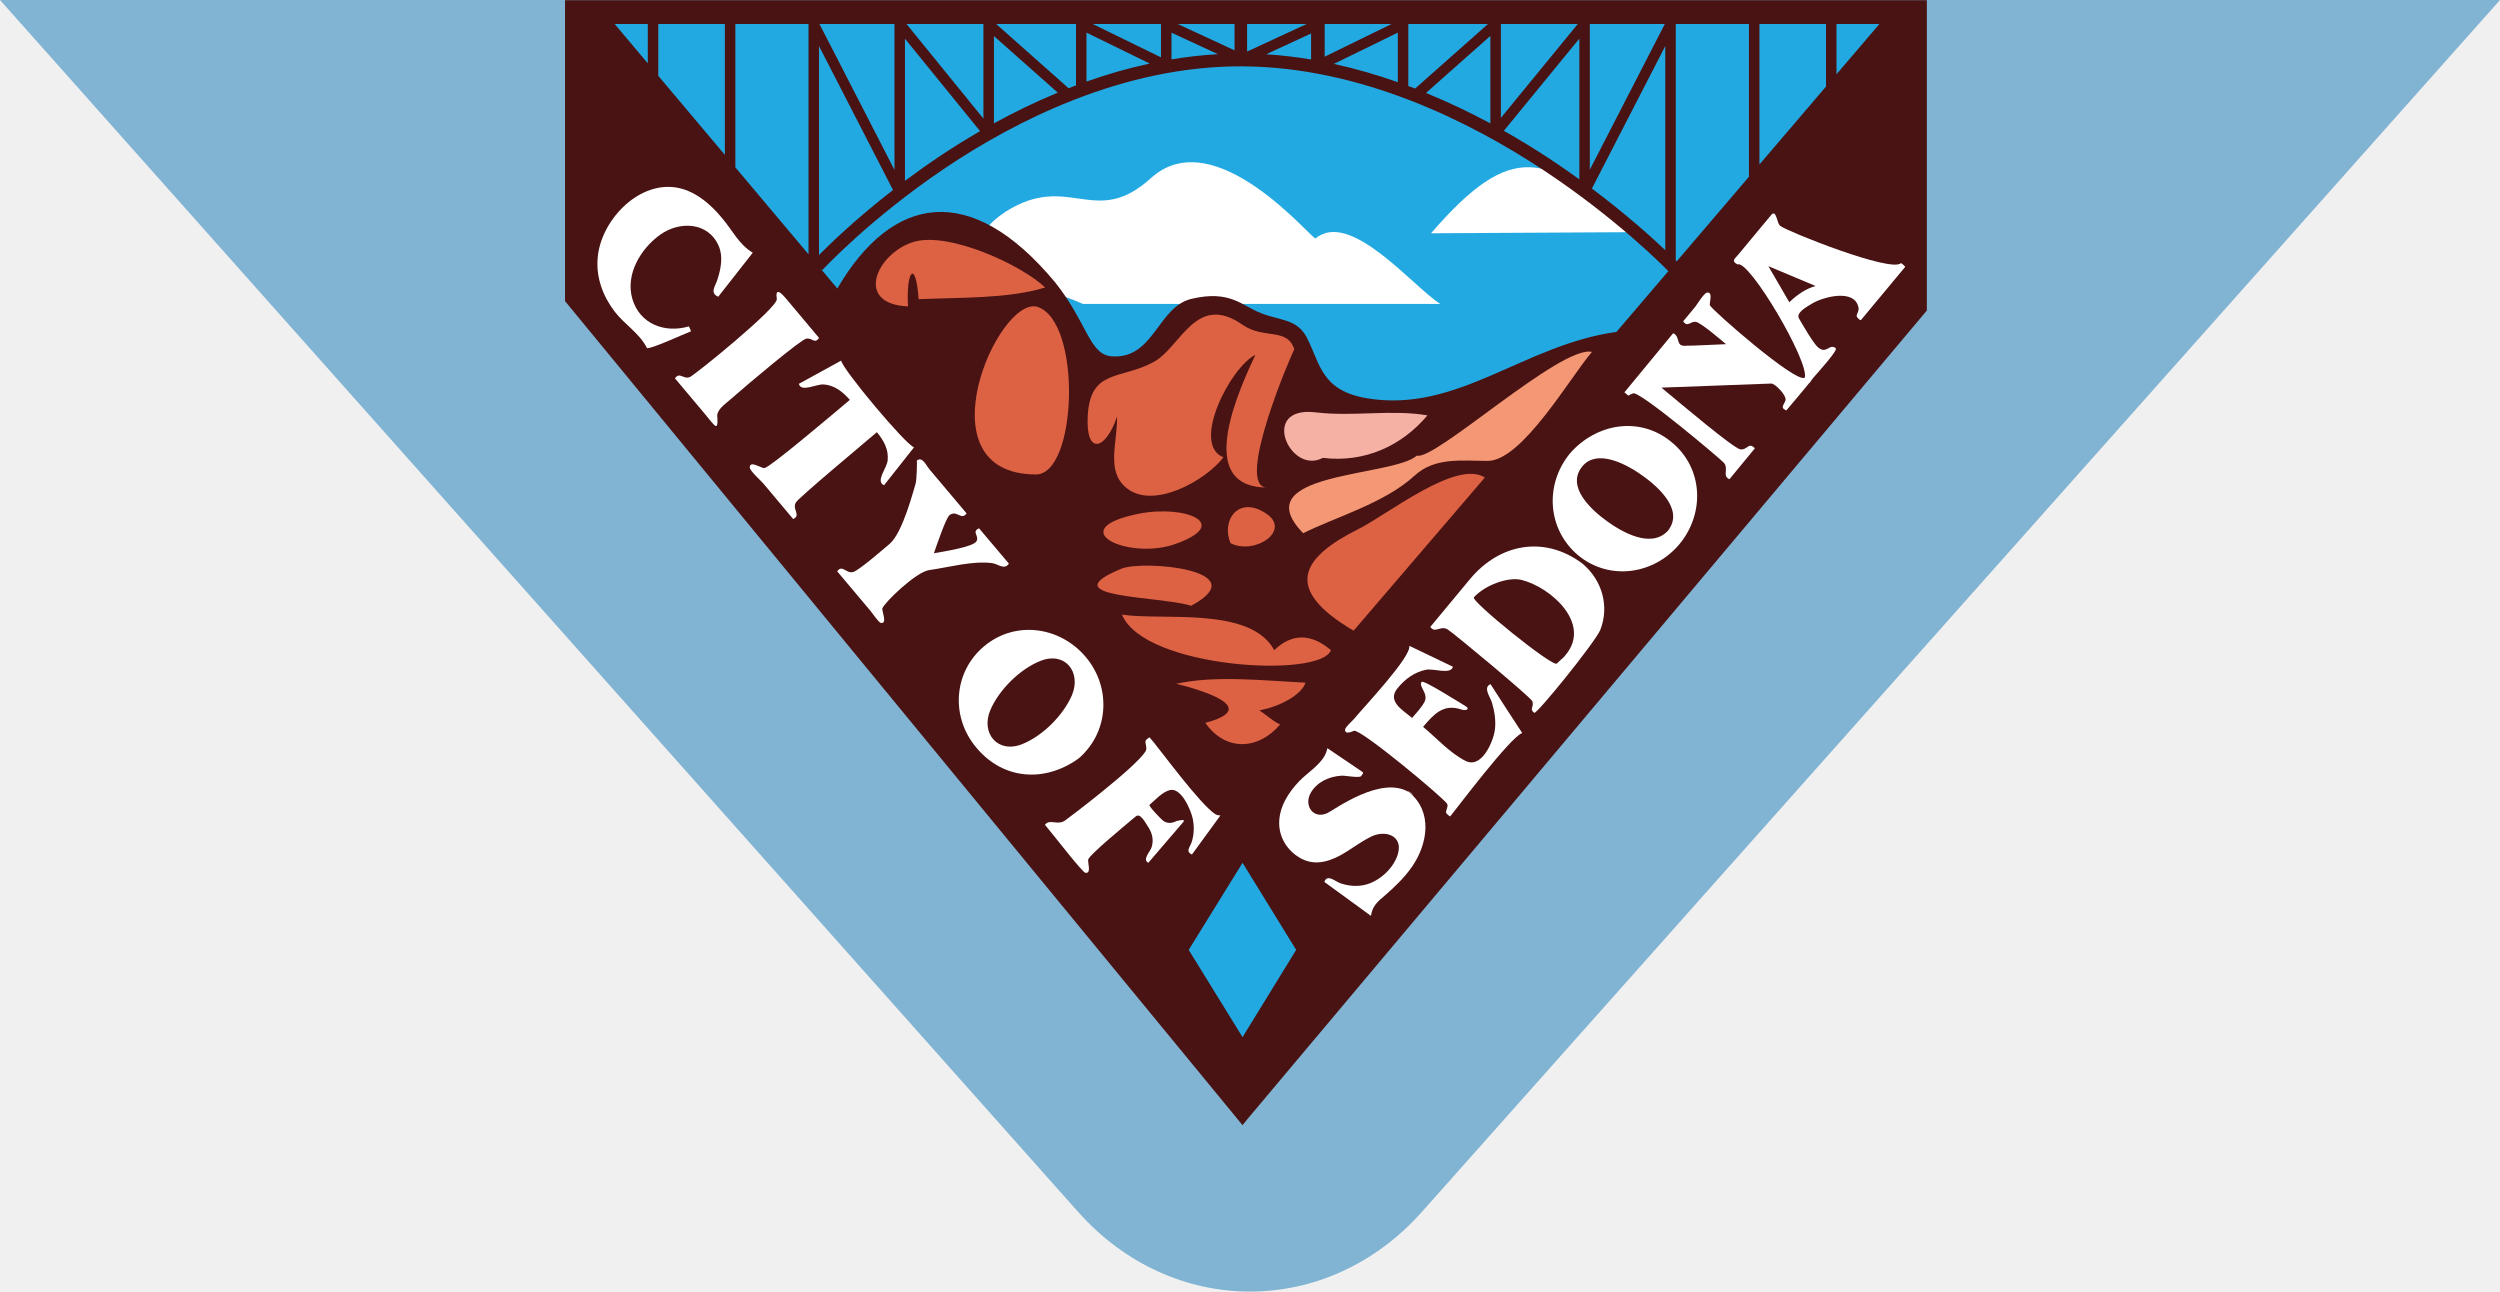
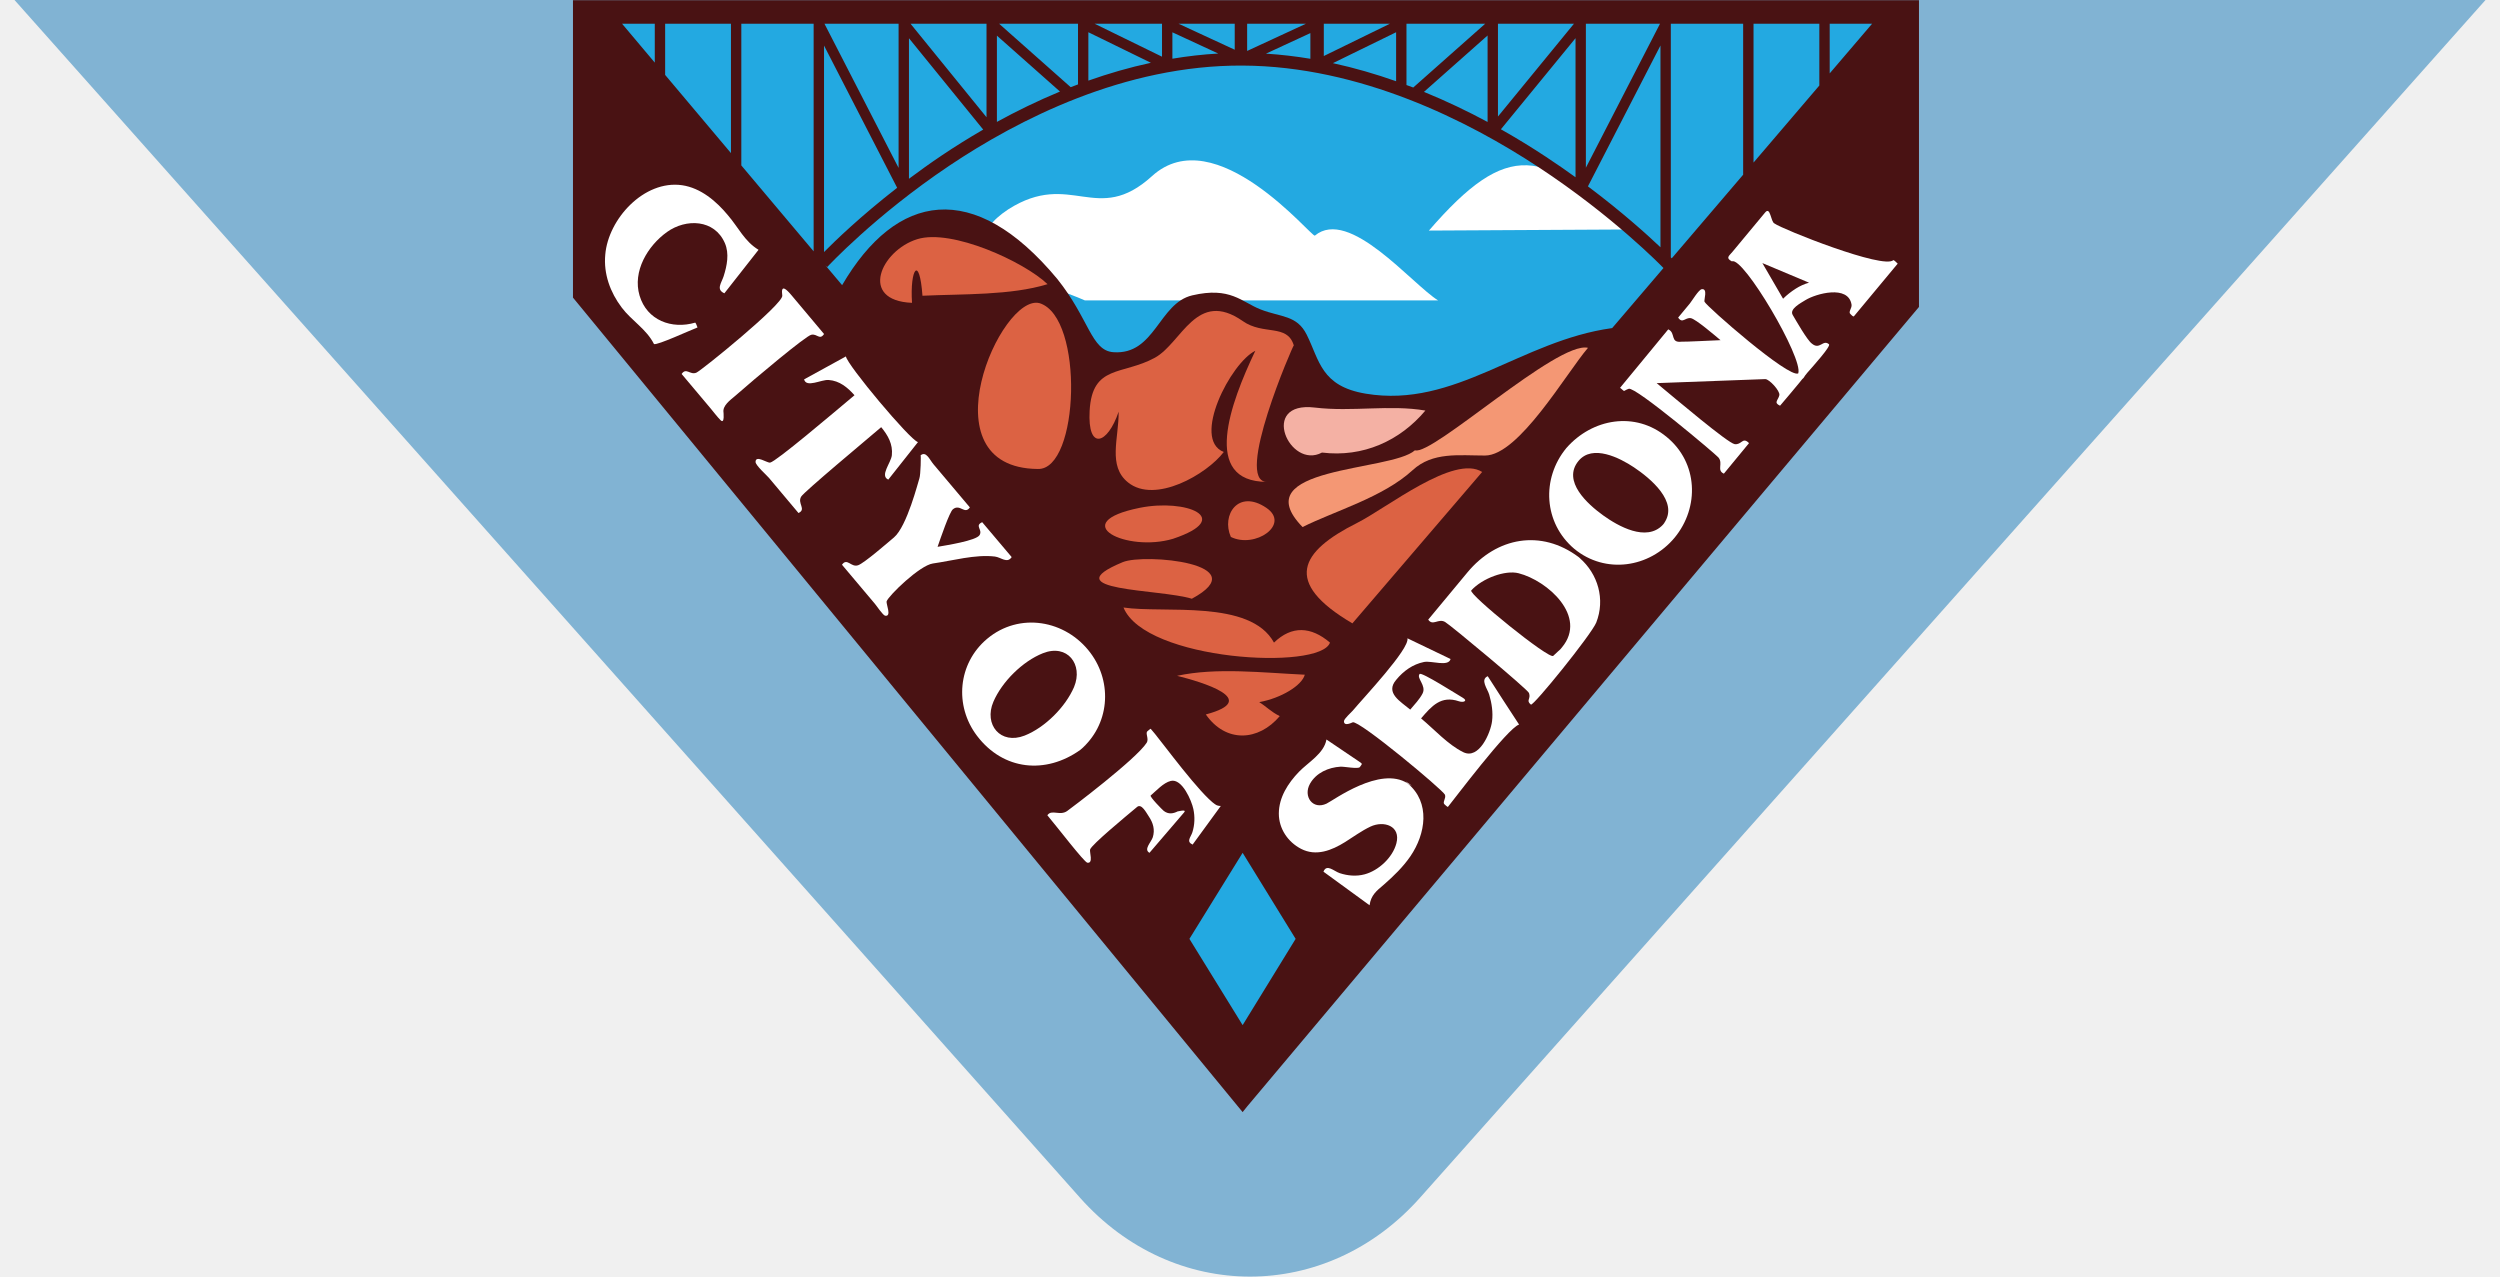
- <svg xmlns="http://www.w3.org/2000/svg" viewBox="0 0 248.857 128.567" height="128.567" width="248.857" xml:space="preserve" id="svg10" version="1.1">
+ <svg xmlns="http://www.w3.org/2000/svg" viewBox="0 0 248.857 128.567" height="96" width="188" xml:space="preserve" id="svg10" version="1.1">
  <defs id="defs14">
    <clipPath id="clipPath26" clipPathUnits="userSpaceOnUse">
      <path id="path24" d="M 0,96.425 H 186.643 V 0 H 0 Z" />
    </clipPath>
  </defs>
  <g transform="matrix(1.333333,0,0,-1.333333,0,128.5671)" id="g18">
    <g id="g20">
      <g clip-path="url(#clipPath26)" id="g22">
        <g transform="translate(186.6426,96.4253)" id="g28">
          <path id="path30" style="fill:#81b3d3;fill-opacity:1;fill-rule:nonzero;stroke:none" d="m 0,0 h -186.643 l 80.487,-90.474 c 7.06,-7.936 18.61,-7.936 25.67,0 z" />
        </g>
        <g transform="translate(43.2422,95.7041)" id="g32">
          <path id="path34" style="fill:#23a9e1;fill-opacity:1;fill-rule:nonzero;stroke:none" d="M 0,0 49.522,-58.35 98.847,-0.353 Z" />
        </g>
        <g transform="translate(122.0225,79.0933)" id="g36">
          <path id="path38" style="fill:#ffffff;fill-opacity:1;fill-rule:nonzero;stroke:none" d="M 0,0 C -5.062,-0.028 -10.124,-0.056 -15.187,-0.084 -9.186,6.847 -6.489,6.106 0,0" />
        </g>
        <g transform="translate(80.8486,73.7354)" id="g40">
          <path id="path42" style="fill:#ffffff;fill-opacity:1;fill-rule:nonzero;stroke:none" d="M 0,0 H 26.68 C 24.694,1.233 19.972,7.059 17.372,4.893 17.16,4.715 9.867,13.741 5.076,9.392 0.897,5.593 -1.044,9.89 -5.781,6.881 -11.18,3.311 -2.661,1.206 0,0" />
        </g>
        <g transform="translate(137.1074,90.8823)" id="g44">
          <path id="path46" style="fill:#491213;fill-opacity:1;fill-rule:nonzero;stroke:none" d="m 0,0 v 3.75 h 3.203 z m -75.858,-14.494 0.14,-0.13 c 0.035,0.038 3.583,3.869 9.215,7.648 5.187,3.479 13.235,7.615 22.156,7.566 8.901,-0.043 17.064,-4.193 22.346,-7.667 5.646,-3.712 9.284,-7.456 9.446,-7.625 l -3.875,-4.536 c -6.912,-0.949 -11.863,-6.077 -18.603,-4.956 -3.396,0.564 -3.498,2.514 -4.469,4.456 -0.746,1.493 -1.936,1.303 -3.487,1.91 -1.443,0.565 -2.278,1.738 -5.162,1.061 -2.529,-0.593 -2.807,-4.518 -5.953,-4.293 -1.689,0.121 -1.81,2.497 -4.244,5.539 -6.301,7.571 -12.158,6.523 -16.247,-0.475 l 30.251,-35.938 z M -88.745,3.75 V 0.814 l -2.471,2.936 z m 82.992,0 h 4.97 v -4.668 l -4.97,-5.818 z M -12,-13.897 V 3.75 h 5.463 V -7.655 l -5.393,-6.313 c -0.018,0.02 -0.042,0.044 -0.07,0.071 m -0.782,16.004 v -15.241 c -1.051,0.996 -2.945,2.7 -5.479,4.6 z m -6.416,0.552 V -7.845 c -0.713,0.514 -1.463,1.036 -2.256,1.558 -1.024,0.675 -2.156,1.374 -3.381,2.065 z m -6.642,0.204 v -6.532 c -1.489,0.801 -3.099,1.574 -4.806,2.272 z m 0.783,0.887 h 5.74 l -5.74,-7.008 z m 6.641,0 h 5.599 l -5.599,-10.876 z m -13.55,0 h 5.945 l -5.435,-4.818 c -0.168,0.065 -0.341,0.125 -0.511,0.188 V 3.75 Z M -32.75,3.108 v -3.701 c -1.532,0.541 -3.13,1.007 -4.775,1.366 z m -6.475,-0.065 v -1.94 c -1.101,0.184 -2.221,0.316 -3.356,0.388 z m -10.423,0.06 3.464,-1.604 c -1.174,-0.066 -2.33,-0.201 -3.464,-0.39 z m -6.347,0.005 4.723,-2.308 c -1.632,-0.352 -3.209,-0.812 -4.723,-1.347 z m 5.563,-1.847 -5.091,2.489 h 5.091 z m 5.492,0.526 -4.242,1.963 h 4.242 z m 0.938,1.963 h 4.439 l -4.439,-2.055 z m 5.791,0 h 4.99 l -4.99,-2.439 z M -57.33,-1.042 -62.736,3.75 h 5.959 v -4.583 c -0.185,-0.07 -0.37,-0.138 -0.553,-0.209 m -5.573,3.893 4.764,-4.223 c -1.698,-0.704 -3.293,-1.485 -4.764,-2.293 z m -6.643,-0.197 5.608,-6.9 c -1.118,-0.647 -2.158,-1.3 -3.1,-1.932 -0.891,-0.598 -1.725,-1.196 -2.508,-1.783 z m -6.416,-0.551 5.524,-10.744 c -2.753,-2.14 -4.692,-4.012 -5.524,-4.854 z m 5.633,-9.243 -5.599,10.89 h 5.599 z m 6.641,3.828 -5.739,7.062 h 5.739 z m -19.303,-2.708 -4.971,5.904 V 3.75 h 4.971 z m 0.783,9.77 h 5.462 v -17.191 l -5.462,6.489 z m 38.204,1.777 h -50.92 v -22.463 l 50.581,-61.522 0.339,0.423 50.748,60.394 V 5.527 Z" />
        </g>
        <g transform="translate(88.7451,25.5098)" id="g48">
          <path id="path50" style="fill:#23a9e1;fill-opacity:1;fill-rule:nonzero;stroke:none" d="M 0,0 4.02,6.5 8.023,0 4.02,-6.515 Z" />
        </g>
        <g transform="translate(65.4639,64.1602)" id="g52">
          <path id="path54" style="fill:#ffffff;fill-opacity:1;fill-rule:nonzero;stroke:none" d="M 0,0 C 0.513,-0.618 0.891,-1.284 0.806,-2.116 0.747,-2.695 -0.13,-3.666 0.536,-3.962 1.283,-3.017 2.031,-2.073 2.778,-1.128 2.177,-0.977 -2.587,4.72 -2.664,5.344 -3.717,4.766 -4.771,4.188 -5.823,3.61 c 0.164,-0.661 1.294,-0.005 1.854,-0.046 0.828,-0.06 1.425,-0.56 1.953,-1.152 -1.727,-1.449 -5.93,-5.017 -6.374,-5.09 -0.225,-0.036 -1.088,0.601 -1.1,0.056 -0.006,-0.262 0.851,-1.014 1.014,-1.21 0.744,-0.884 1.486,-1.769 2.229,-2.653 0.619,0.282 -0.11,0.732 0.205,1.243 C -5.811,-4.868 -1.141,-0.975 0,0" />
        </g>
        <g transform="translate(60.1904,71.1401)" id="g56">
          <path id="path58" style="fill:#ffffff;fill-opacity:1;fill-rule:nonzero;stroke:none" d="m 0,0 c 0.443,0.095 0.624,-0.434 0.958,0.056 -0.816,0.973 -1.633,1.945 -2.449,2.917 -0.371,0.442 -0.84,0.916 -0.706,-0.018 0.089,-0.63 -6.114,-5.664 -6.493,-5.82 -0.479,-0.197 -0.758,0.417 -1.11,-0.097 0.732,-0.869 1.461,-1.739 2.194,-2.608 0.246,-0.292 0.476,-0.612 0.747,-0.882 0.338,-0.339 0.208,0.672 0.223,0.585 -0.091,0.513 0.528,0.948 0.856,1.228 C -4.234,-3.278 -0.382,-0.051 0,0" />
        </g>
        <g transform="translate(51.4199,72.0571)" id="g60">
          <path id="path62" style="fill:#ffffff;fill-opacity:1;fill-rule:nonzero;stroke:none" d="m 0,0 c -1.767,-0.523 -3.65,0.164 -4.207,2.042 -0.543,1.835 0.614,3.757 2.071,4.801 1.44,1.032 3.589,0.97 4.373,-0.838 C 2.583,5.206 2.396,4.299 2.144,3.503 1.983,2.997 1.547,2.503 2.199,2.214 3.06,3.31 3.92,4.404 4.78,5.5 3.726,6.133 3.263,7.183 2.48,8.095 1.599,9.166 0.416,10.174 -1.002,10.379 -3.872,10.785 -6.576,7.823 -6.797,5.134 -6.933,3.677 -6.423,2.286 -5.551,1.133 c 0.75,-0.994 1.868,-1.623 2.435,-2.754 0.262,-0.095 2.705,1.033 3.286,1.255 C 0.118,-0.255 0.081,-0.091 0,0 -0.761,-0.226 0,0 0,0" />
        </g>
        <g transform="translate(90.7197,35.6484)" id="g64">
          <path id="path66" style="fill:#ffffff;fill-opacity:1;fill-rule:nonzero;stroke:none" d="M 0,0 C -1.15,0.768 -4.025,4.689 -4.573,5.341 -4.682,5.471 -4.792,5.602 -4.902,5.732 -4.913,5.746 -5.187,5.508 -5.148,5.541 -5.321,5.396 -5.015,4.968 -5.2,4.677 c -0.793,-1.241 -5.758,-4.984 -6.016,-5.163 -0.555,-0.384 -1.164,0.159 -1.489,-0.317 0.719,-0.853 2.78,-3.543 3.018,-3.582 0.48,-0.078 0.149,0.816 0.211,1 0.123,0.369 2.633,2.446 3.549,3.211 0.336,0.281 0.688,-0.426 0.888,-0.722 0.327,-0.485 0.474,-1 0.298,-1.569 -0.116,-0.37 -0.717,-0.92 -0.25,-1.174 0.619,0.723 2.361,2.754 2.613,3.049 0.252,0.293 -0.566,0.037 -0.469,0.087 -0.37,-0.191 -0.717,-0.235 -1.063,0.028 -0.096,0.072 -1.089,1.082 -0.99,1.166 0.43,0.362 0.959,0.963 1.516,1.1 0.863,0.213 1.582,-1.516 1.709,-2.129 0.121,-0.578 0.104,-1.185 -0.076,-1.75 -0.124,-0.387 -0.487,-0.696 0.018,-0.93 0.712,0.974 1.421,1.947 2.13,2.92 C 0.254,-0.104 0.122,-0.071 0,0 -0.127,0.085 0.139,-0.07 0,0" />
        </g>
        <g transform="translate(80.0313,44.5322)" id="g68">
          <path id="path70" style="fill:#ffffff;fill-opacity:1;fill-rule:nonzero;stroke:none" d="m 0,0 c -0.647,-1.51 -2.201,-3.063 -3.732,-3.667 -1.819,-0.715 -3.1,0.827 -2.361,2.553 0.651,1.515 2.203,3.056 3.738,3.666 C -0.504,3.287 0.711,1.706 0,0 -0.382,-0.89 0.07,0.169 0,0 M 0.465,-4.753 C 2.67,-2.897 2.947,0.3 1.233,2.586 -0.634,5.075 -4.138,5.682 -6.57,3.638 -8.774,1.784 -9.06,-1.409 -7.328,-3.687 c 1.99,-2.621 5.198,-2.917 7.793,-1.066 1.155,0.975 -0.1,-0.07 0,0" />
        </g>
        <g transform="translate(74.0518,54.3882)" id="g72">
          <path id="path74" style="fill:#ffffff;fill-opacity:1;fill-rule:nonzero;stroke:none" d="M 0,0 C 0.475,-0.06 0.926,-0.55 1.269,-0.042 0.526,0.837 -0.216,1.716 -0.959,2.595 -1.554,2.326 -0.912,2.046 -1.153,1.624 -1.397,1.197 -3.713,0.843 -4.329,0.734 c 0.224,0.644 0.894,2.615 1.157,2.835 0.544,0.445 0.883,-0.432 1.283,0.141 -0.915,1.084 -1.829,2.169 -2.743,3.253 -0.309,0.366 -0.558,1.028 -0.98,0.68 C -5.574,7.674 -5.606,6.171 -5.701,5.91 -5.787,5.674 -6.637,2.272 -7.627,1.44 -8.12,1.026 -9.864,-0.494 -10.329,-0.657 c -0.541,-0.189 -0.825,0.598 -1.22,0.038 0.83,-0.986 1.661,-1.971 2.491,-2.957 0.125,-0.148 0.602,-0.863 0.767,-0.893 0.521,-0.094 0.06,0.893 0.113,1.086 0.152,0.431 2.5,2.719 3.497,2.859 C -3.22,-0.319 -1.481,0.178 0,0 0.339,-0.042 -0.352,0.043 0,0" />
        </g>
        <g transform="translate(67.792,73.5513)" id="g76">
          <path id="path78" style="fill:#dc6243;fill-opacity:1;fill-rule:nonzero;stroke:none" d="M 0,0 C -4.043,0.167 -2.351,3.954 0.395,4.808 3.006,5.621 8.483,3.091 10.237,1.41 7.454,0.555 3.852,0.678 0.79,0.536 0.564,3.656 -0.167,2.568 0,0" />
        </g>
        <g transform="translate(77.2949,61.0024)" id="g80">
          <path id="path82" style="fill:#dc6243;fill-opacity:1;fill-rule:nonzero;stroke:none" d="M 0,0 C -8.62,0.071 -2.792,13.322 0.141,12.521 3.514,11.448 3.136,-0.101 0,0" />
        </g>
        <g transform="translate(83.4004,65.3315)" id="g84">
          <path id="path86" style="fill:#dc6243;fill-opacity:1;fill-rule:nonzero;stroke:none" d="M 0,0 C -0.84,-2.501 -2.361,-2.968 -2.192,0.07 -1.998,3.573 0.286,2.732 2.737,4.074 4.777,5.193 5.876,9.288 9.378,6.839 10.939,5.746 12.729,6.66 13.229,5.006 13.203,5.09 8.684,-5.302 11.197,-5.302 6.236,-5.302 8.424,0.62 10.323,4.597 8.477,3.712 5.481,-2.091 7.941,-3.046 6.66,-4.732 2.747,-6.991 0.707,-5.344 -0.843,-4.095 0.018,-2.019 0,0" />
        </g>
        <g transform="translate(87.5049,55.7285)" id="g88">
          <path id="path90" style="fill:#dc6243;fill-opacity:1;fill-rule:nonzero;stroke:none" d="M 0,0 C -3.489,-1.046 -8.122,1.207 -2.51,2.34 0.973,3.044 4.677,1.562 0,0 0.141,0.042 -0.128,-0.043 0,0" />
        </g>
        <g transform="translate(91.875,55.8691)" id="g92">
          <path id="path94" style="fill:#dc6243;fill-opacity:1;fill-rule:nonzero;stroke:none" d="M 0,0 C -0.736,1.658 0.562,3.635 2.68,2.199 4.526,0.947 1.829,-0.907 0,0" />
        </g>
        <g transform="translate(88.9287,51.2012)" id="g96">
          <path id="path98" style="fill:#dc6243;fill-opacity:1;fill-rule:nonzero;stroke:none" d="M 0,0 C -2.411,0.747 -10.537,0.561 -5.218,2.764 -3.578,3.443 4.937,2.666 0,0" />
        </g>
        <g transform="translate(99.3623,47.8872)" id="g100">
          <path id="path102" style="fill:#dc6243;fill-opacity:1;fill-rule:nonzero;stroke:none" d="M 0,0 C -1.437,1.227 -2.891,1.295 -4.229,0 -6.024,3.293 -12.548,2.19 -15.596,2.651 -13.956,-1.377 -0.73,-2.129 0,0" />
        </g>
        <g transform="translate(97.46,45.4629)" id="g104">
          <path id="path106" style="fill:#dc6243;fill-opacity:1;fill-rule:nonzero;stroke:none" d="m 0,0 c -3.151,0.146 -6.671,0.563 -9.646,-0.084 1.86,-0.466 6.395,-1.795 2.171,-2.918 1.515,-2.168 3.973,-2.029 5.584,-0.127 C -2.546,-2.807 -2.9,-2.41 -3.442,-2.072 -1.771,-1.769 -0.208,-0.805 0,0" />
        </g>
        <g transform="translate(101.0557,49.3403)" id="g108">
          <path id="path110" style="fill:#dc6243;fill-opacity:1;fill-rule:nonzero;stroke:none" d="m 0,0 c -5.288,3.112 -3.95,5.427 0.354,7.586 2.253,1.131 7.324,5.208 9.447,3.85 C 6.533,7.624 3.266,3.812 0,0" />
        </g>
        <g transform="translate(97.291,56.6162)" id="g112">
          <path id="path114" style="fill:#f49774;fill-opacity:1;fill-rule:nonzero;stroke:none" d="M 0,0 C -4.479,4.601 6.689,4.178 8.487,5.796 9.798,5.359 19.255,14.079 21.559,13.537 19.903,11.596 16.339,5.401 13.783,5.401 11.819,5.401 9.833,5.693 8.312,4.294 6.087,2.246 2.402,1.204 0,0" />
        </g>
        <g transform="translate(98.7578,62.2422)" id="g116">
          <path id="path118" style="fill:#f4b1a4;fill-opacity:1;fill-rule:nonzero;stroke:none" d="M 0,0 C -2.453,-1.319 -4.772,3.907 -0.537,3.398 2.276,3.06 5.125,3.635 7.811,3.172 5.884,0.881 3.104,-0.381 0,0" />
        </g>
        <g transform="translate(111.3896,43.959)" id="g120">
          <path id="path122" style="fill:#ffffff;fill-opacity:1;fill-rule:nonzero;stroke:none" d="m 0,0 c 0.191,-0.648 0.299,-1.332 0.215,-2.009 -0.108,-0.873 -0.979,-2.925 -2.173,-2.34 -1.169,0.574 -2.194,1.728 -3.188,2.552 0.802,0.936 1.507,1.749 2.854,1.295 0.37,-0.123 0.688,0.036 0.299,0.262 -0.405,0.234 -3.114,1.965 -3.261,1.799 -0.27,-0.311 0.528,-0.869 0.221,-1.473 -0.229,-0.447 -0.611,-0.834 -0.932,-1.219 -0.72,0.608 -1.923,1.253 -1.056,2.256 0.542,0.66 1.25,1.172 2.097,1.342 0.566,0.114 1.841,-0.389 2.006,0.223 -1.087,0.523 -2.172,1.044 -3.258,1.565 0.177,-0.799 -3.348,-4.524 -4.131,-5.464 -0.113,-0.137 -0.658,-0.609 -0.664,-0.797 -0.008,-0.429 0.622,-0.096 0.658,-0.084 0.486,0.18 6.816,-5.109 6.972,-5.471 0.1,-0.281 -0.221,-0.574 -0.029,-0.732 -0.011,0.01 0.227,-0.216 0.253,-0.184 0.39,0.468 4.522,5.975 5.374,6.217 C 1.463,-1.047 0.669,0.168 -0.111,1.391 -0.701,1.133 -0.13,0.442 0,0" />
        </g>
        <g transform="translate(105.2285,37.2559)" id="g124">
          <path id="path126" style="fill:#ffffff;fill-opacity:1;fill-rule:nonzero;stroke:none" d="m 0,0 c -2.077,1.34 -5.596,-1.279 -6.125,-1.531 -1.039,-0.492 -1.789,0.543 -1.251,1.502 0.469,0.83 1.393,1.234 2.31,1.289 0.277,0.016 1.349,-0.198 1.459,-0.027 0.129,0.203 0.227,0.22 0.042,0.345 -0.857,0.579 -1.712,1.156 -2.568,1.735 -0.176,-1.055 -1.385,-1.727 -2.076,-2.442 -0.823,-0.854 -1.52,-1.93 -1.52,-3.156 0,-1.135 0.679,-2.142 1.677,-2.66 1.136,-0.592 2.318,-0.117 3.324,0.51 0.627,0.392 1.254,0.857 1.924,1.171 0.996,0.467 2.304,0.063 1.953,-1.269 -0.282,-1.073 -1.35,-2.061 -2.405,-2.34 -0.616,-0.164 -1.269,-0.109 -1.872,0.09 -0.432,0.141 -0.993,0.734 -1.23,0.111 1.161,-0.846 2.321,-1.691 3.482,-2.537 0.103,0.76 0.522,1.09 1.086,1.564 0.735,0.645 1.438,1.321 1.994,2.13 C 1.364,-3.82 1.743,-1.451 0,0" />
        </g>
        <g transform="translate(105.2285,37.2559)" id="g128">
          <path id="path130" style="fill:#ffffff;fill-opacity:1;fill-rule:nonzero;stroke:none" d="M 0,0 C 0.925,-0.598 -0.591,0.494 0,0" />
        </g>
        <g transform="translate(134.4619,74.5703)" id="g132">
          <path id="path134" style="fill:#ffffff;fill-opacity:1;fill-rule:nonzero;stroke:none" d="M 0,0 C -0.007,-0.004 -0.007,-0.004 0,0" />
        </g>
        <g transform="translate(134.5459,74.6245)" id="g136">
          <path id="path138" style="fill:#ffffff;fill-opacity:1;fill-rule:nonzero;stroke:none" d="m 0,0 c 0.077,0.049 0.153,0.098 0,0 -0.051,-0.032 -0.074,-0.047 -0.084,-0.054 0.014,0.008 0.047,0.03 0.082,0.052 C -0.347,-0.222 -0.67,-0.475 -0.96,-0.763 -1.481,0.134 -2.004,1.032 -2.524,1.93 -1.348,1.439 -0.173,0.945 1,0.449 0.646,0.351 0.309,0.196 0,0 M 7.374,2.156 C 6.645,1.427 -1.046,4.497 -1.608,4.92 -1.898,5.036 -1.908,6.241 -2.313,5.753 -2.718,5.265 -3.123,4.777 -3.529,4.29 -3.947,3.785 -4.366,3.281 -4.785,2.777 -5.045,2.463 -5.322,2.319 -4.823,2.057 c 0.837,0.419 5.417,-7.346 5.008,-8.461 -0.725,-0.376 -6.915,5.057 -7.081,5.415 -0.052,0.146 0.273,1.021 -0.211,0.945 -0.229,-0.036 -0.744,-0.896 -0.889,-1.072 -0.297,-0.357 -0.592,-0.715 -0.889,-1.072 0.332,-0.485 0.517,0.021 0.959,-0.042 0.383,-0.077 1.844,-1.331 2.241,-1.664 -0.724,-0.027 -2.684,-0.131 -2.933,-0.113 -0.903,-0.112 -0.422,0.663 -1.015,0.931 -0.759,-0.922 -1.519,-1.843 -2.277,-2.764 -0.442,-0.536 -0.885,-1.072 -1.326,-1.607 -0.054,-0.065 -0.047,-0.032 0.049,-0.112 0.331,-0.273 0.105,-0.168 0.569,-0.006 0.506,0.177 6.558,-4.931 6.776,-5.19 0.377,-0.45 -0.154,-0.975 0.411,-1.221 0.6,0.728 1.199,1.457 1.798,2.184 0.091,0.11 0.141,0.1 0.021,0.198 -0.427,0.353 -0.476,-0.212 -1.002,-0.154 -0.533,0.089 -4.395,3.369 -5.895,4.61 1.822,0.068 7.291,0.271 8.199,0.304 0.3,0.011 1.139,-0.896 1.069,-1.216 -0.081,-0.378 -0.463,-0.558 0.053,-0.794 0.48,0.575 0.986,1.149 1.457,1.734 l 0.226,0.282 c 0.076,0.052 0.146,0.145 0.21,0.265 l 0.168,0.211 c 0.425,0.485 1.8,2.006 1.635,2.15 -0.461,0.4 -0.685,-0.466 -1.298,0.054 -0.348,0.249 -1.223,1.788 -1.443,2.162 -0.264,0.449 0.608,0.897 0.963,1.119 0.777,0.482 3.248,1.183 3.483,-0.348 0.04,-0.258 -0.271,-0.55 -0.084,-0.704 0.044,-0.037 0.204,-0.242 0.269,-0.163 0.164,0.197 2.362,2.843 3.3,3.969 C 7.6,1.969 7.491,2.111 7.374,2.156" />
        </g>
        <g transform="translate(124.5195,56.7993)" id="g140">
          <path id="path142" style="fill:#ffffff;fill-opacity:1;fill-rule:nonzero;stroke:none" d="m 0,0 c -0.019,-0.02 -0.025,-0.027 -0.026,-0.027 -1.233,-1.292 -3.359,-0.096 -4.505,0.731 -1.147,0.829 -3.112,2.57 -1.857,4.104 1.056,1.287 3.124,0.231 4.192,-0.482 C -0.996,3.523 1.216,1.73 0.08,0.11 0.154,0.2 0.206,0.258 0,0 m 0.281,6.614 c -2.375,1.979 -5.63,1.404 -7.586,-0.832 -1.903,-2.312 -1.712,-5.663 0.606,-7.615 2.339,-1.926 5.67,-1.438 7.572,0.846 1.898,2.303 1.768,5.668 -0.592,7.601" />
        </g>
        <g transform="translate(124.8008,63.4131)" id="g144">
          <path id="path146" style="fill:#ffffff;fill-opacity:1;fill-rule:nonzero;stroke:none" d="M 0,0 C 1.171,-0.959 -0.253,0.211 0,0" />
        </g>
        <g transform="translate(124.4922,56.7725)" id="g148">
          <path id="path150" style="fill:#ffffff;fill-opacity:1;fill-rule:nonzero;stroke:none" d="M 0,0 C 0.009,0.01 0.018,0.018 0.026,0.027 0.056,0.064 0.082,0.1 0.106,0.137 0.057,0.076 -0.005,0 0,0" />
        </g>
        <g transform="translate(116.8906,47.5352)" id="g152">
          <path id="path154" style="fill:#ffffff;fill-opacity:1;fill-rule:nonzero;stroke:none" d="M 0,0 C -0.24,-0.296 -0.044,-0.054 -0.665,-0.65 -0.971,-0.943 -7.103,4.025 -6.857,4.294 -6.022,5.212 -4.29,5.85 -3.28,5.591 -1.09,5.031 1.934,2.331 0,0 M 1.318,6.754 C 1.431,6.66 1.592,6.53 1.255,6.811 -1.58,8.938 -4.939,8.315 -7.147,5.654 -8.136,4.465 -9.123,3.276 -10.108,2.087 c 0.35,-0.512 0.762,0.118 1.273,-0.176 0.436,-0.25 6.244,-5.1 6.339,-5.366 0.164,-0.458 -0.255,-0.548 0.143,-0.875 0.172,-0.143 4.537,5.245 4.935,6.191 0.691,1.755 0.141,3.678 -1.264,4.893" />
        </g>
      </g>
    </g>
  </g>
</svg>
